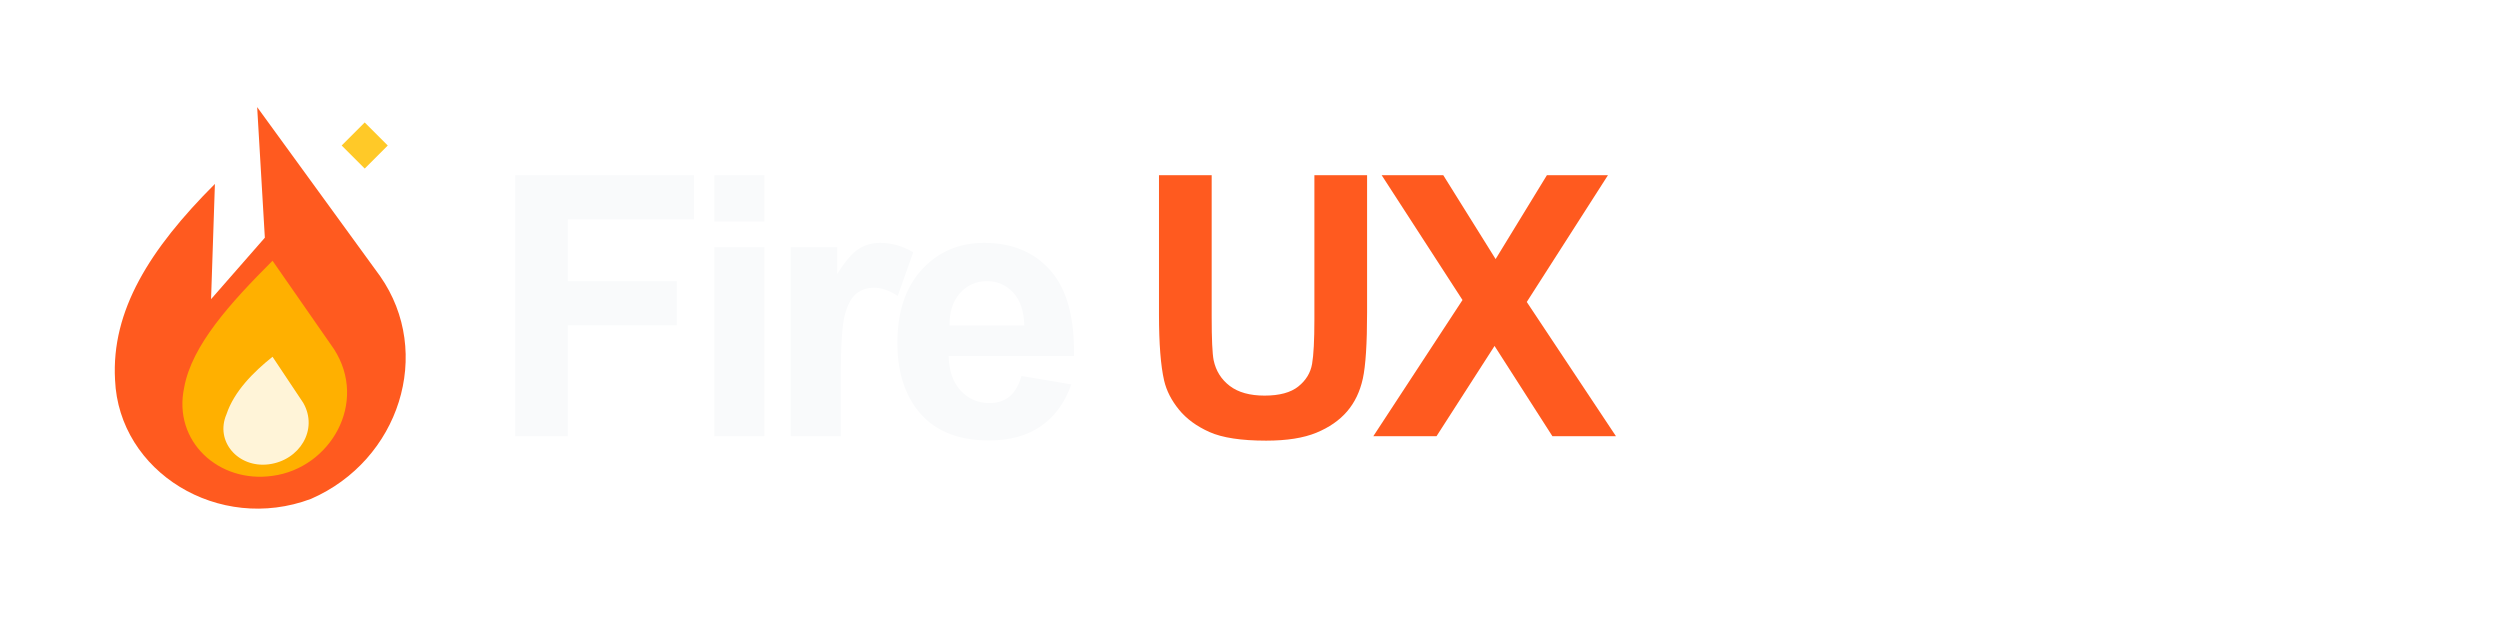
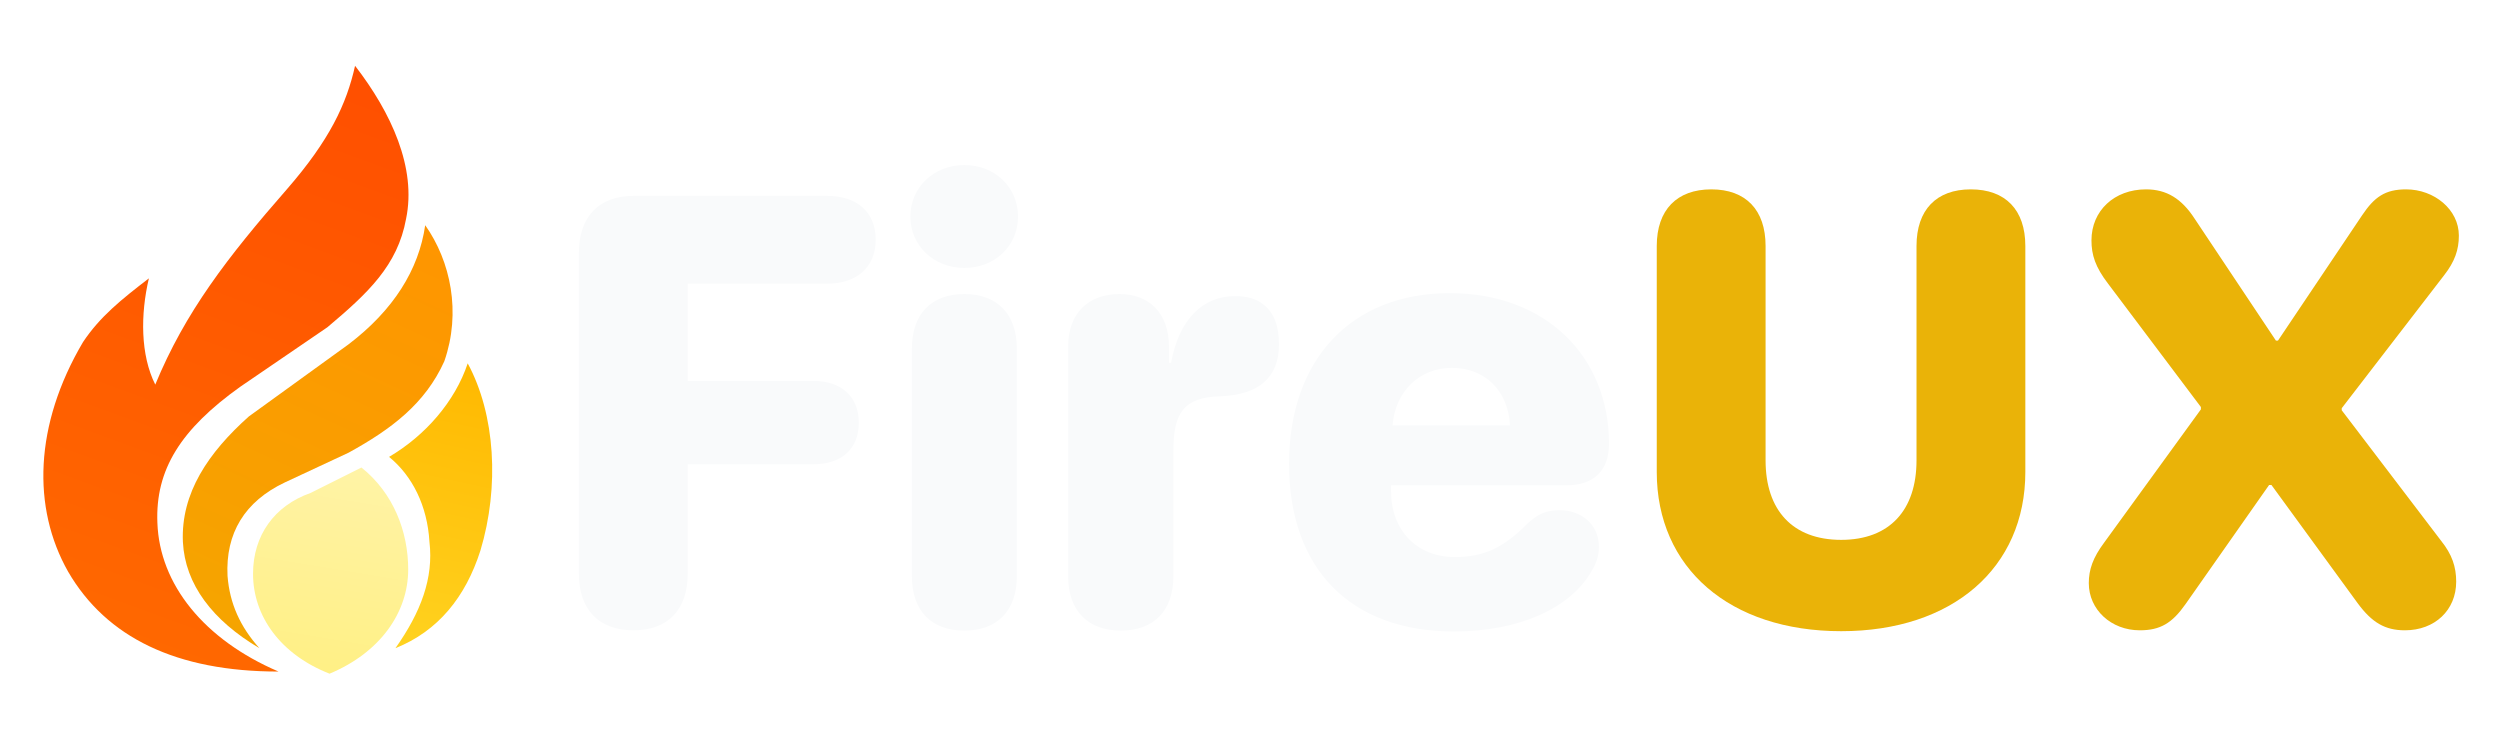
- <svg xmlns="http://www.w3.org/2000/svg" width="768" height="192" viewBox="0 0 768 192" fill="none" role="img" aria-labelledby="title" data-wordmark-surface="dark">
-   <g transform="translate(20 27) scale(1.18)">
-     <path d="M50 5L82 49C96 69 87 97 64 107C40 116 14 100 13 76C12 58 22 42 39 25L38 55L52 39L50 5Z" fill="#FF5A1F" />
-     <path d="M54 45L70 68C79 82 69 99 54 101C40 103 28 92 31 78C33 67 43 56 54 45Z" fill="#FFB000" />
-     <path d="M54 70L62 82C66 89 61 97 53 98C45 99 39 92 42 85C44 79 49 74 54 70Z" fill="#FFF4D8" />
-     <path d="M78 9L84 15L78 21L72 15L78 9Z" fill="#FFC928" />
-   </g>
-   <g fill="#F9FAFB">
-     <path d="M151 0L151 1466L1156 1466L1156 1218L447 1218L447 871L1059 871L1059 623L447 623L447 0Z" transform="translate(150 134) scale(.0546875 -.0546875)" />
-     <path d="M147 1206L147 1466L428 1466L428 1206ZM147 0L147 1062L428 1062L428 0Z" transform="translate(211.4141 134) scale(.0546875 -.0546875)" />
-     <path d="M416 0L135 0L135 1062L396 1062L396 911Q463 1018 516.5 1052Q570 1086 638 1086Q734 1086 823 1033L736 788Q665 834 604 834Q545 834 504 801.5Q463 769 439.5 684Q416 599 416 328Z" transform="translate(235.5313 134) scale(.0546875 -.0546875)" />
-     <path d="M762 338L1042 291Q988 137 871.5 56.5Q755-24 580-24Q303-24 170 157Q65 302 65 523Q65 787 203 936.5Q341 1086 552 1086Q789 1086 926 929.5Q1063 773 1057 450L353 450Q356 325 421 255.5Q486 186 583 186Q649 186 694 222Q739 258 762 338ZM778 622Q775 744 715 807.5Q655 871 569 871Q477 871 417 804Q357 737 358 622Z" transform="translate(272.1172 134) scale(.0546875 -.0546875)" />
-   </g>
-   <g fill="#FF5A1F">
-     <path d="M147 1466L443 1466L443 672Q443 483 454 427Q473 337 544.5 282.5Q616 228 740 228Q866 228 930 279.5Q994 331 1007 406Q1020 481 1020 655L1020 1466L1316 1466L1316 696Q1316 432 1292 323Q1268 214 1203.5 139Q1139 64 1031 19.5Q923-25 749-25Q539-25 430.5 23.5Q322 72 259 149.5Q196 227 176 312Q147 438 147 684Z" transform="translate(348 134) scale(.0546875 -.0546875)" />
-     <path d="M0 0L501 765L47 1466L393 1466L687 995L975 1466L1318 1466L862 754L1363 0L1006 0L681 507L355 0Z" transform="translate(421.8828 134) scale(.0546875 -.0546875)" />
+ <svg xmlns="http://www.w3.org/2000/svg" width="494" height="146" viewBox="0 0 494 146" fill="none" role="img" aria-labelledby="title" data-wordmark-surface="dark">
+   <defs>
+     <linearGradient id="ember" x1="150" y1="0" x2="45" y2="286" gradientUnits="userSpaceOnUse">
+       <stop stop-color="#FF4F00" />
+       <stop offset="1" stop-color="#FF6900" />
+     </linearGradient>
+     <linearGradient id="amber" x1="181" y1="75" x2="90" y2="274" gradientUnits="userSpaceOnUse">
+       <stop stop-color="#FF9500" />
+       <stop offset="1" stop-color="#F5A500" />
+     </linearGradient>
+     <linearGradient id="yellow" x1="201" y1="140" x2="172" y2="274" gradientUnits="userSpaceOnUse">
+       <stop stop-color="#FFB800" />
+       <stop offset="1" stop-color="#FFD21F" />
+     </linearGradient>
+     <linearGradient id="core" x1="151" y1="189" x2="135" y2="286" gradientUnits="userSpaceOnUse">
+       <stop stop-color="#FFF3A6" />
+       <stop offset="1" stop-color="#FFF085" />
+     </linearGradient>
+     <g id="flame">
+       <path d="M148 0C165 22 177 48 172 72C168 94 154 107 135 123L94 151C66 171 54 190 55 215C56 244 77 270 112 285C64 285 31 269 13 238C-4 208-3 169 20 130C28 118 38 110 51 100C47 117 47 136 54 150C68 116 88 90 116 58C136 35 144 18 148 0Z" fill="url(#ember)" />
+       <path d="M181 75C193 92 198 116 190 139C181 159 165 171 145 182L115 196C96 205 87 220 88 240C89 253 94 264 103 274C81 261 68 244 67 224C66 201 79 182 98 165L145 131C166 115 178 96 181 75Z" fill="url(#amber)" />
+       <path d="M201 140C214 164 216 198 207 228C200 250 187 266 167 274C179 257 185 241 183 224C182 207 175 193 164 184C181 174 195 158 201 140Z" fill="url(#yellow)" />
+       <path d="M151 189C166 201 173 219 173 237C173 257 160 276 136 286C113 277 100 259 100 239C100 221 110 207 127 201L151 189Z" fill="url(#core)" />
+     </g>
+     <path id="glyph-f" d="M22.891 1.719C31.953 1.719 37.188-3.672 37.188-13.203V-42.031H70.312C77.734-42.031 82.266-46.094 82.266-52.969C82.266-59.922 77.578-63.984 70.312-63.984H37.188V-89.609H73.984C81.562-89.609 86.719-93.828 86.719-101.172C86.719-108.516 81.719-112.734 73.984-112.734H22.891C13.828-112.734 8.516-107.266 8.516-97.734V-13.203C8.516-3.672 13.828 1.719 22.891 1.719Z" />
+     <path id="glyph-i" d="M20.703-93.75C28.75-93.75 34.844-99.609 34.844-107.266C34.844-115 28.75-120.859 20.703-120.859C12.656-120.859 6.484-115 6.484-107.266C6.484-99.609 12.656-93.75 20.703-93.75ZM20.703 1.797C29.375 1.797 34.531-3.438 34.531-12.578V-72.5C34.531-81.562 29.375-86.875 20.703-86.875C11.953-86.875 6.875-81.562 6.875-72.5V-12.578C6.875-3.438 11.953 1.797 20.703 1.797Z" />
+     <path id="glyph-r" d="M20.547 1.797C28.984 1.797 34.375-3.203 34.375-12.578V-45.781C34.375-55.469 37.109-59.688 46.641-59.922C51.797-60.156 55.703-61.328 58.281-63.672C60.859-65.938 62.188-69.219 62.188-73.594C62.188-78.594 60.781-82.109 58.047-84.141C56.25-85.625 53.75-86.328 50.625-86.328C42.109-86.328 35.859-80.234 33.75-68.75H33.203V-72.969C33.203-81.953 27.891-86.875 20.156-86.875C12.109-86.875 6.641-81.953 6.641-73.047V-12.578C6.641-3.203 12.031 1.797 20.547 1.797Z" />
+     <path id="glyph-e" d="M47.5 2.031C64.453 2.031 78.203-3.984 83.828-13.984C85.078-16.016 85.703-18.125 85.703-20.234C85.703-26.328 80.938-29.922 75.312-29.922C71.875-29.922 69.609-28.984 66.719-26.25C60.547-20 55.312-17.578 47.734-17.578C37.734-17.578 30.938-24.609 30.938-34.922V-36.484H77.188C84.375-36.484 88.359-40.391 88.359-47.422C88.359-70.391 71.719-87.109 46.406-87.109C20.469-87.109 4.062-69.688 4.062-42.109C4.062-14.453 20.234 2.031 47.5 2.031ZM31.328-52.266C32.031-61.172 38.359-67.422 46.953-67.422C55.625-67.422 61.797-61.484 62.266-52.266H31.328Z" />
+     <path id="glyph-u" d="M57.109 1.953C86.406 1.953 105.625-14.688 105.625-40V-99.531C105.625-109.062 100.391-114.453 91.25-114.453C82.188-114.453 76.953-109.062 76.953-99.531V-43.047C76.953-29.922 69.844-22.109 57.109-22.109C44.297-22.109 37.188-29.922 37.188-43.047V-99.531C37.188-109.062 31.953-114.453 22.891-114.453C13.828-114.453 8.516-109.062 8.516-99.531V-40C8.516-14.688 27.734 1.953 57.109 1.953Z" />
+     <path id="glyph-x" d="M21.641 1.719C27.031 1.719 30.156-0.156 33.672-5.156L55.703-36.562H56.328L79.062-5.391C82.812-0.312 86.25 1.719 91.484 1.719C99.375 1.719 105-3.594 105-11.094C105-15 103.906-18.281 101.016-21.875L74.844-56.25V-56.797L101.797-91.797C104.609-95.391 105.703-98.516 105.703-102.266C105.703-109.141 99.219-114.453 91.797-114.453C86.25-114.453 83.438-112.422 80.234-107.656L58.047-74.609H57.5L36.094-106.719C32.656-112.031 28.672-114.453 23.281-114.453C14.922-114.453 8.906-108.828 8.906-101.016C8.906-97.188 9.922-93.984 13.281-89.609L37.734-57.109V-56.484L12.266-21.406C9.297-17.422 8.203-14.297 8.203-10.703C8.203-3.75 14.062 1.719 21.641 1.719Z" />
+   </defs>
+   <use href="#flame" transform="translate(8 13) scale(.42)" />
+   <g transform="translate(108 9) scale(.75)">
+     <g fill="#F9FAFB">
+       <use href="#glyph-f" x="0" y="152.344" />
+       <use href="#glyph-i" x="89.375" y="152.344" />
+       <use href="#glyph-r" x="130.781" y="152.344" />
+       <use href="#glyph-e" x="191.562" y="152.344" />
+     </g>
+     <g fill="#EAB308">
+       <use href="#glyph-u" x="283.984" y="152.344" />
+       <use href="#glyph-x" x="398.125" y="152.344" />
+     </g>
  </g>
</svg>
